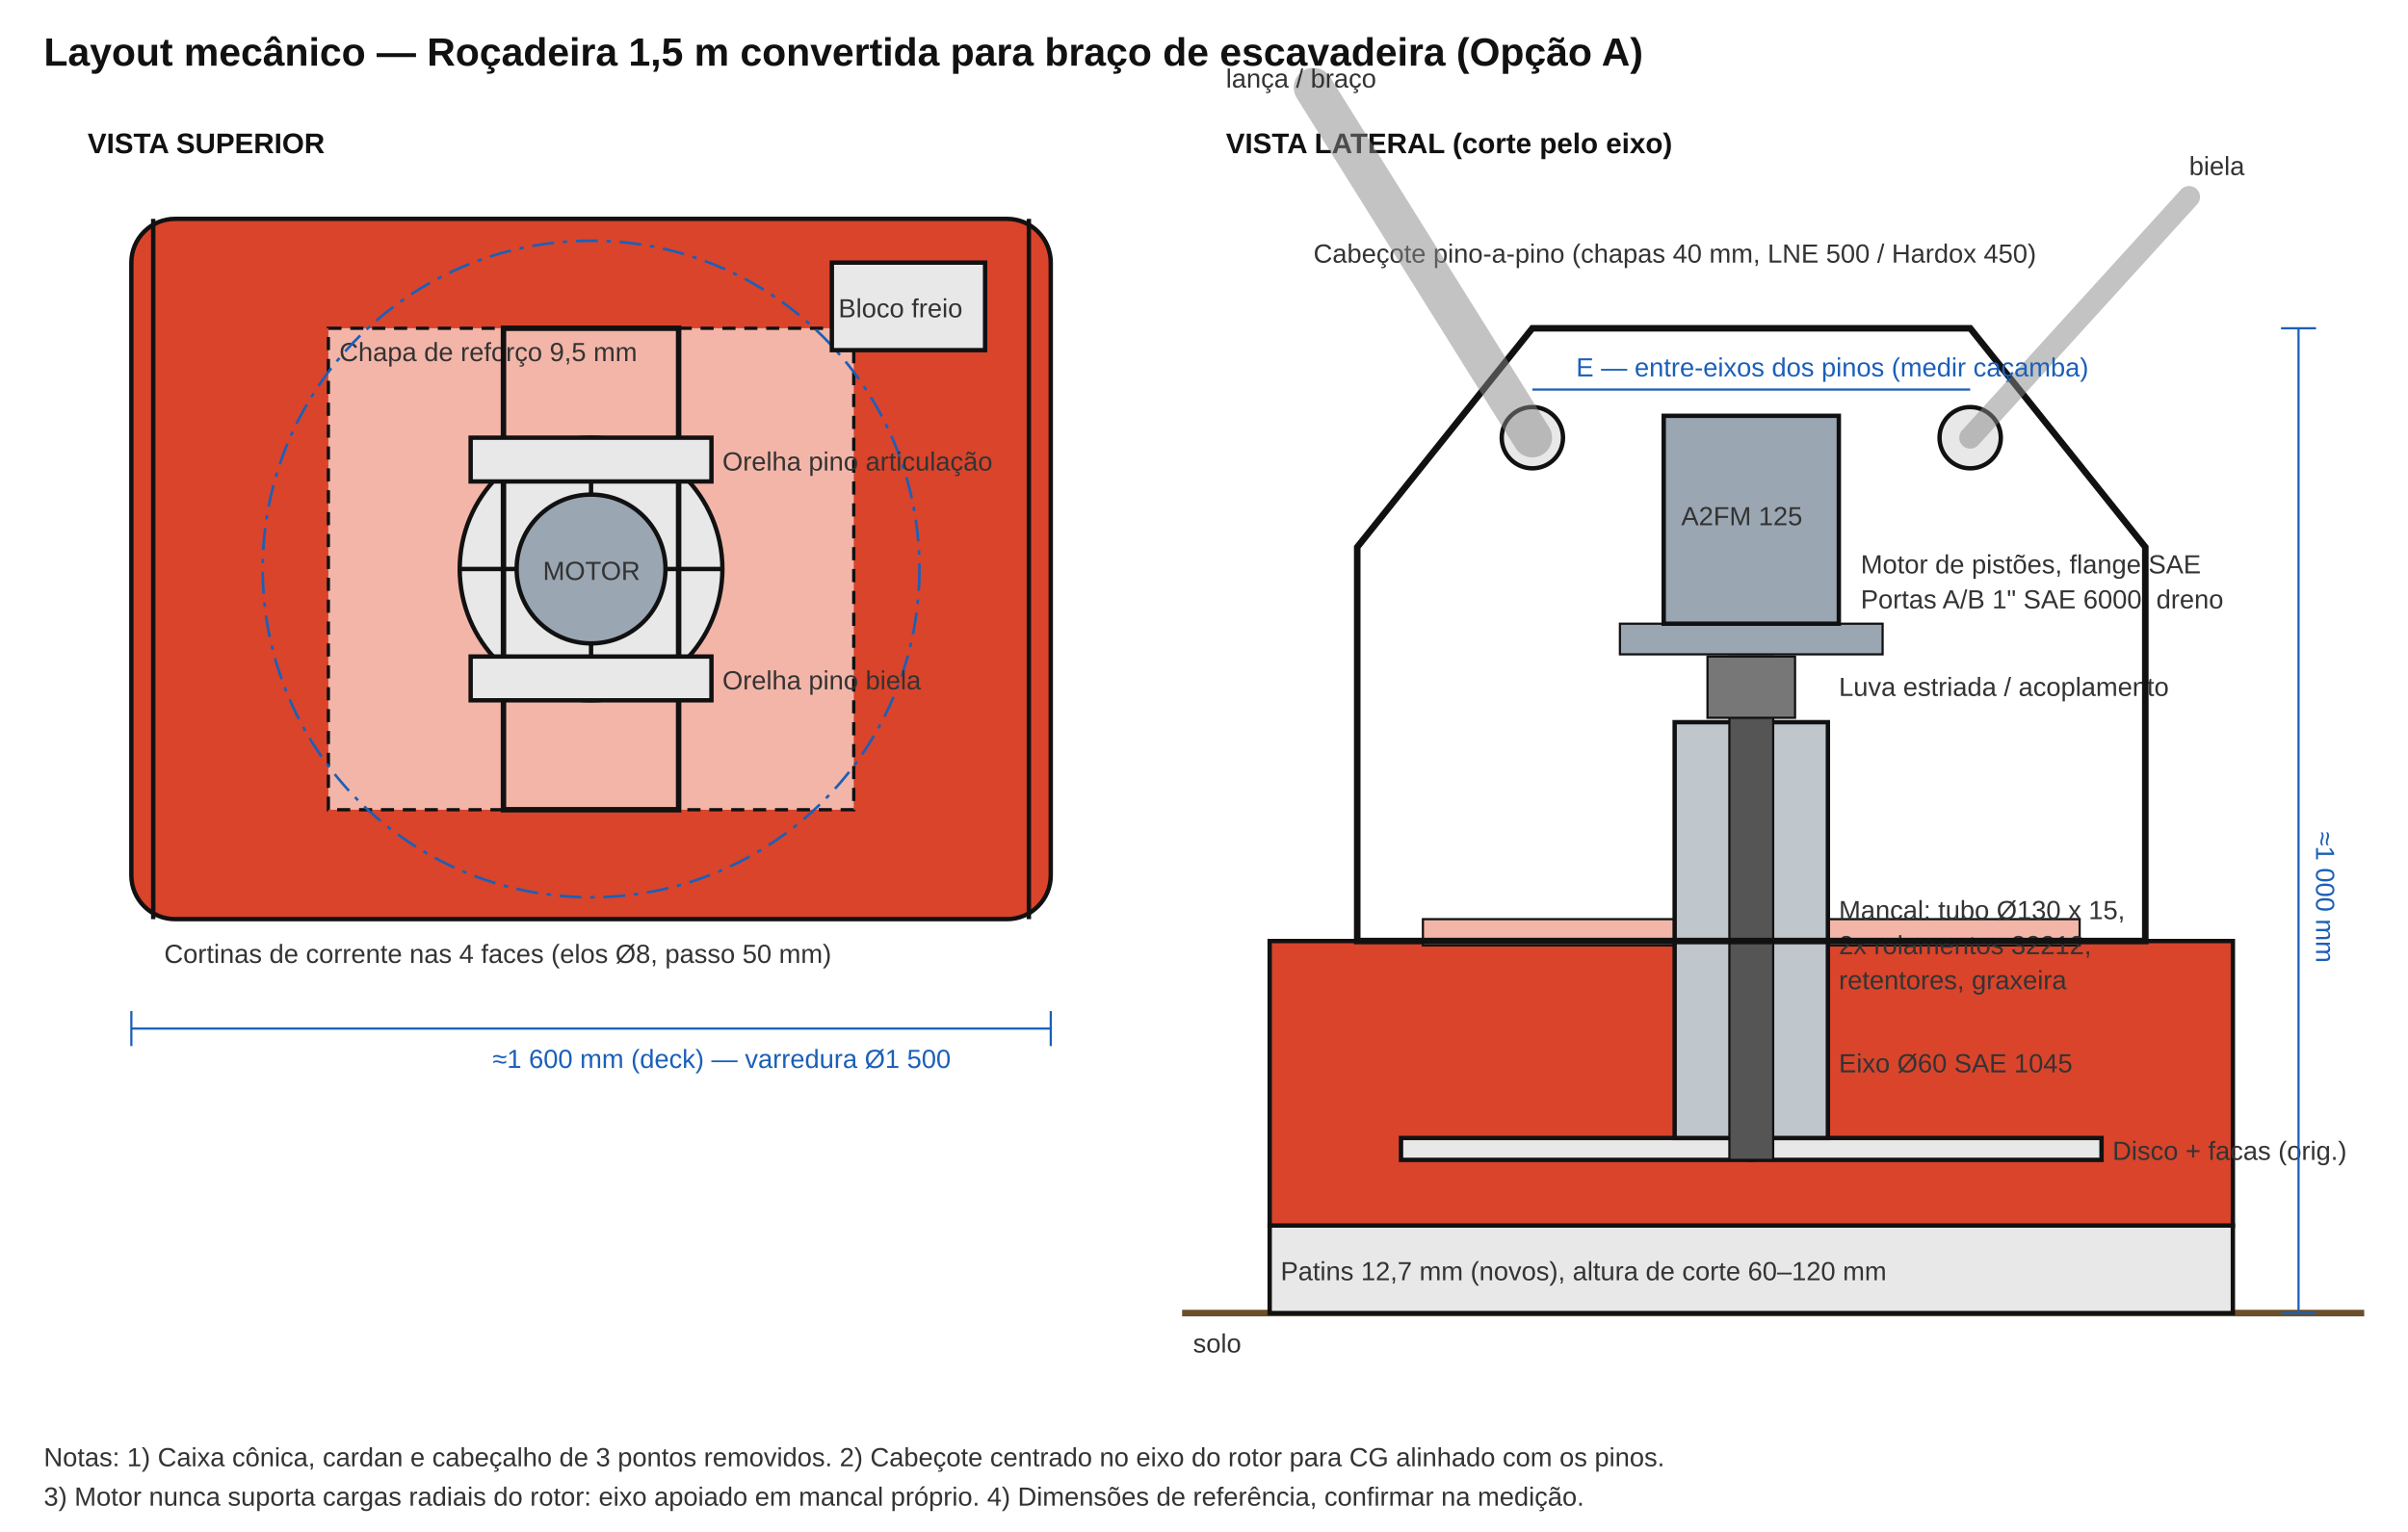
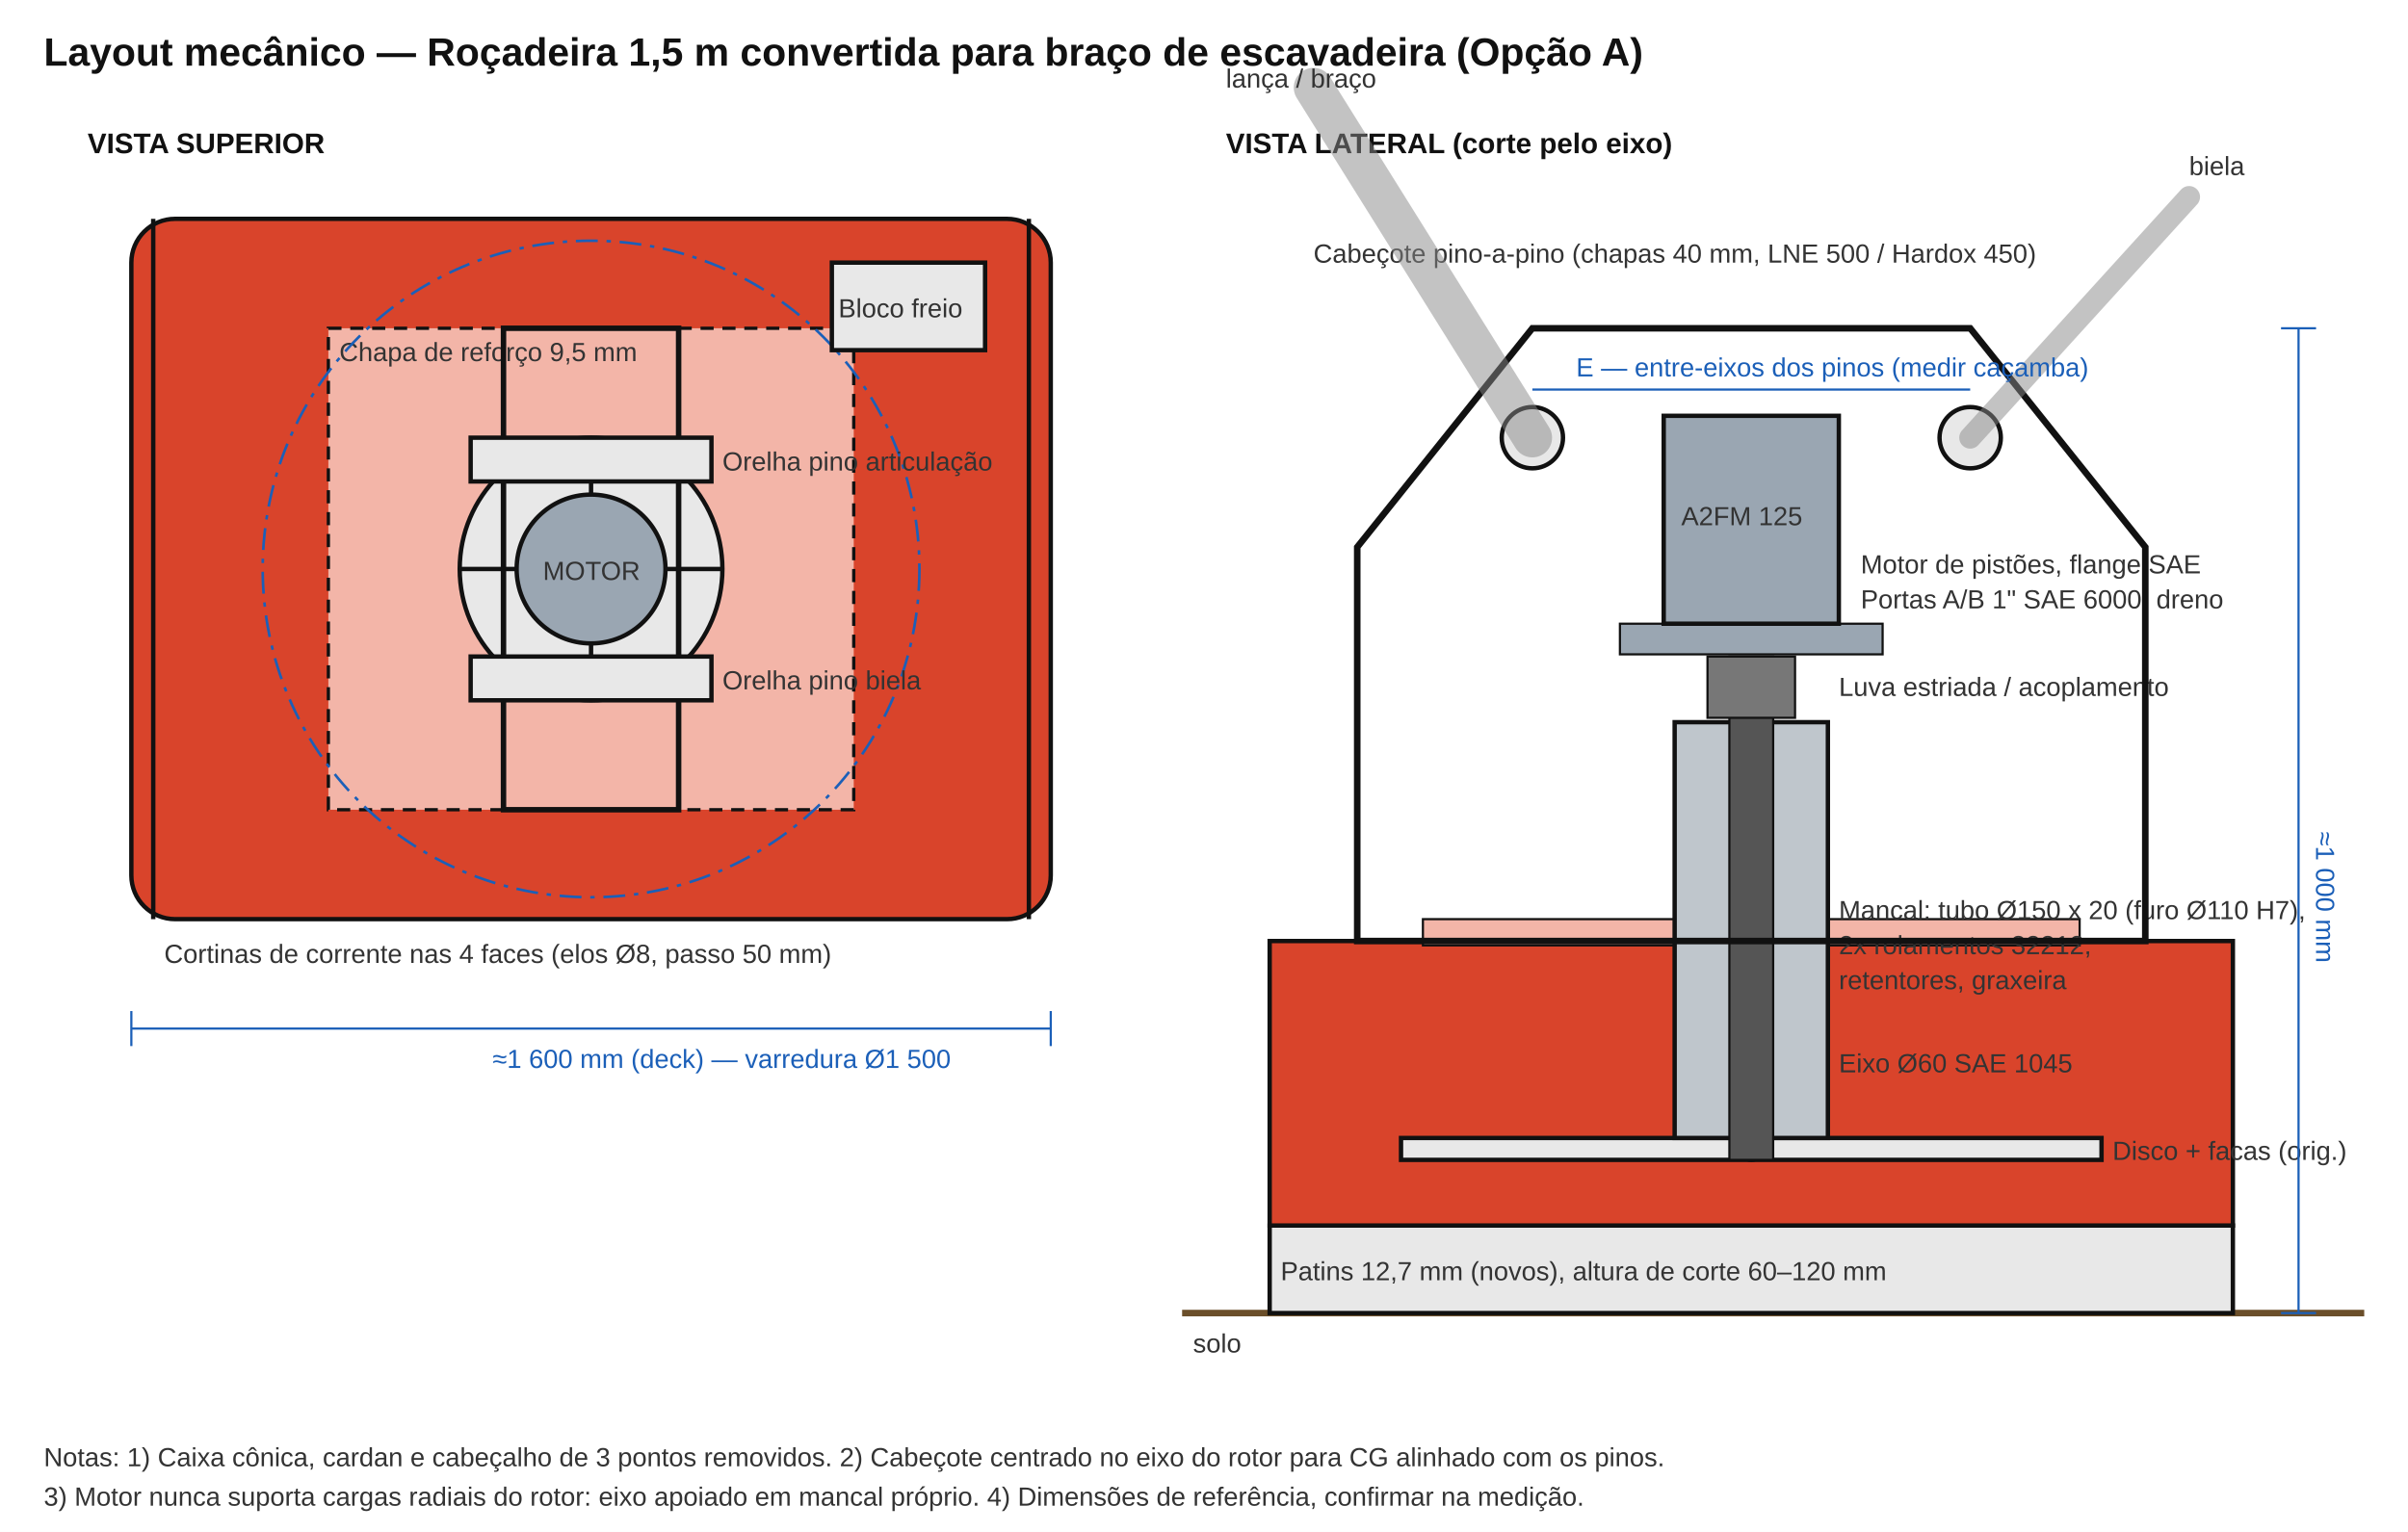
<svg xmlns="http://www.w3.org/2000/svg" viewBox="0 0 1100 700" font-family="Arial, Helvetica, sans-serif" font-size="13">
  <style>
    .s{stroke:#111;stroke-width:2;fill:none}
    .f{fill:#e8e8e8;stroke:#111;stroke-width:2}
    .r{fill:#d9442b;stroke:#111;stroke-width:2}
    .c{stroke:#1b5fb8;stroke-width:1.2;stroke-dasharray:10 4 2 4;fill:none}
    .dim{stroke:#1b5fb8;stroke-width:1;fill:none}
    .dt{fill:#1b5fb8;font-size:12px}
    .h{fill:#333;font-size:12px}
    .T{fill:#111;font-weight:bold}
  </style>
  <rect width="1100" height="700" fill="#fff" />
  <text x="20" y="30" font-size="18" class="T">Layout mecânico — Roçadeira 1,5 m convertida para braço de escavadeira (Opção A)</text>
  <text x="40" y="70" class="T">VISTA SUPERIOR</text>
  <rect x="60" y="100" width="420" height="320" rx="20" class="r" />
  <rect x="150" y="150" width="240" height="220" fill="#f3b5a8" stroke="#111" stroke-width="1.5" stroke-dasharray="6 4" />
  <text x="155" y="165" class="h">Chapa de reforço 9,5 mm</text>
  <circle cx="270" cy="260" r="150" class="c" />
  <circle cx="270" cy="260" r="60" class="f" />
  <line x1="270" y1="200" x2="270" y2="320" class="s" />
  <line x1="210" y1="260" x2="330" y2="260" class="s" />
  <circle cx="270" cy="260" r="34" fill="#9aa6b2" stroke="#111" stroke-width="2" />
  <text x="248" y="265" class="h">MOTOR</text>
  <rect x="230" y="150" width="80" height="220" fill="none" stroke="#111" stroke-width="2.5" />
  <rect x="215" y="200" width="110" height="20" class="f" />
  <rect x="215" y="300" width="110" height="20" class="f" />
  <text x="330" y="215" class="h">Orelha pino articulação</text>
  <text x="330" y="315" class="h">Orelha pino biela</text>
  <rect x="380" y="120" width="70" height="40" class="f" />
  <text x="383" y="145" class="h">Bloco freio</text>
  <g stroke="#111" stroke-width="2">
    <line x1="70" y1="100" x2="70" y2="420" />
    <line x1="470" y1="100" x2="470" y2="420" />
  </g>
  <text x="75" y="440" class="h">Cortinas de corrente nas 4 faces (elos Ø8, passo 50 mm)</text>
  <line x1="60" y1="470" x2="480" y2="470" class="dim" />
  <line x1="60" y1="462" x2="60" y2="478" class="dim" />
  <line x1="480" y1="462" x2="480" y2="478" class="dim" />
  <text x="225" y="488" class="dt">≈1 600 mm (deck) — varredura Ø1 500</text>
  <text x="560" y="70" class="T">VISTA LATERAL (corte pelo eixo)</text>
  <line x1="540" y1="600" x2="1080" y2="600" stroke="#6b4f2a" stroke-width="3" />
  <text x="545" y="618" class="h">solo</text>
  <rect x="580" y="560" width="440" height="40" class="f" />
  <text x="585" y="585" class="h">Patins 12,7 mm (novos), altura de corte 60–120 mm</text>
  <rect x="580" y="430" width="440" height="130" class="r" />
  <rect x="650" y="420" width="300" height="12" fill="#f3b5a8" stroke="#111" />
  <rect x="640" y="520" width="320" height="10" class="f" />
  <circle cx="800" cy="525" r="6" fill="#111" />
  <text x="965" y="530" class="h">Disco + facas (orig.)</text>
  <rect x="765" y="330" width="70" height="190" fill="#bfc6cc" stroke="#111" stroke-width="2" />
-   <text x="840" y="420" class="h">Mancal: tubo Ø130 x 15,</text>
+   <text x="840" y="420" class="h">Mancal: tubo Ø150 x 20 (furo Ø110 H7),</text>
  <text x="840" y="436" class="h">2x rolamentos 32212,</text>
  <text x="840" y="452" class="h">retentores, graxeira</text>
  <rect x="790" y="300" width="20" height="230" fill="#555" stroke="#111" />
  <text x="840" y="490" class="h">Eixo Ø60 SAE 1045</text>
  <rect x="780" y="300" width="40" height="28" fill="#777" stroke="#111" />
  <text x="840" y="318" class="h">Luva estriada / acoplamento</text>
  <rect x="740" y="285" width="120" height="14" fill="#9aa6b2" stroke="#111" />
  <rect x="760" y="190" width="80" height="95" fill="#9aa6b2" stroke="#111" stroke-width="2" />
  <text x="768" y="240" class="h">A2FM 125</text>
  <text x="850" y="262" class="h">Motor de pistões, flange SAE</text>
  <text x="850" y="278" class="h">Portas A/B 1" SAE 6000, dreno</text>
  <polygon points="620,430 620,250 700,150 900,150 980,250 980,430" fill="none" stroke="#111" stroke-width="3" />
  <circle cx="700" cy="200" r="14" class="f" />
  <circle cx="900" cy="200" r="14" class="f" />
  <text x="600" y="120" class="h">Cabeçote pino-a-pino (chapas 40 mm, LNE 500 / Hardox 450)</text>
  <line x1="700" y1="200" x2="600" y2="40" stroke="#888" stroke-width="18" stroke-linecap="round" opacity=".5" />
  <line x1="900" y1="200" x2="1000" y2="90" stroke="#888" stroke-width="10" stroke-linecap="round" opacity=".5" />
  <text x="560" y="40" class="h">lança / braço</text>
  <text x="1000" y="80" class="h">biela</text>
  <line x1="700" y1="178" x2="900" y2="178" class="dim" />
  <text x="720" y="172" class="dt">E — entre-eixos dos pinos (medir caçamba)</text>
  <line x1="1050" y1="150" x2="1050" y2="600" class="dim" />
  <line x1="1042" y1="150" x2="1058" y2="150" class="dim" />
  <line x1="1042" y1="600" x2="1058" y2="600" class="dim" />
  <text x="1058" y="380" class="dt" transform="rotate(90 1058 380)">≈1 000 mm</text>
  <text x="20" y="670" class="h">Notas: 1) Caixa cônica, cardan e cabeçalho de 3 pontos removidos. 2) Cabeçote centrado no eixo do rotor para CG alinhado com os pinos.</text>
  <text x="20" y="688" class="h">3) Motor nunca suporta cargas radiais do rotor: eixo apoiado em mancal próprio. 4) Dimensões de referência, confirmar na medição.</text>
</svg>
